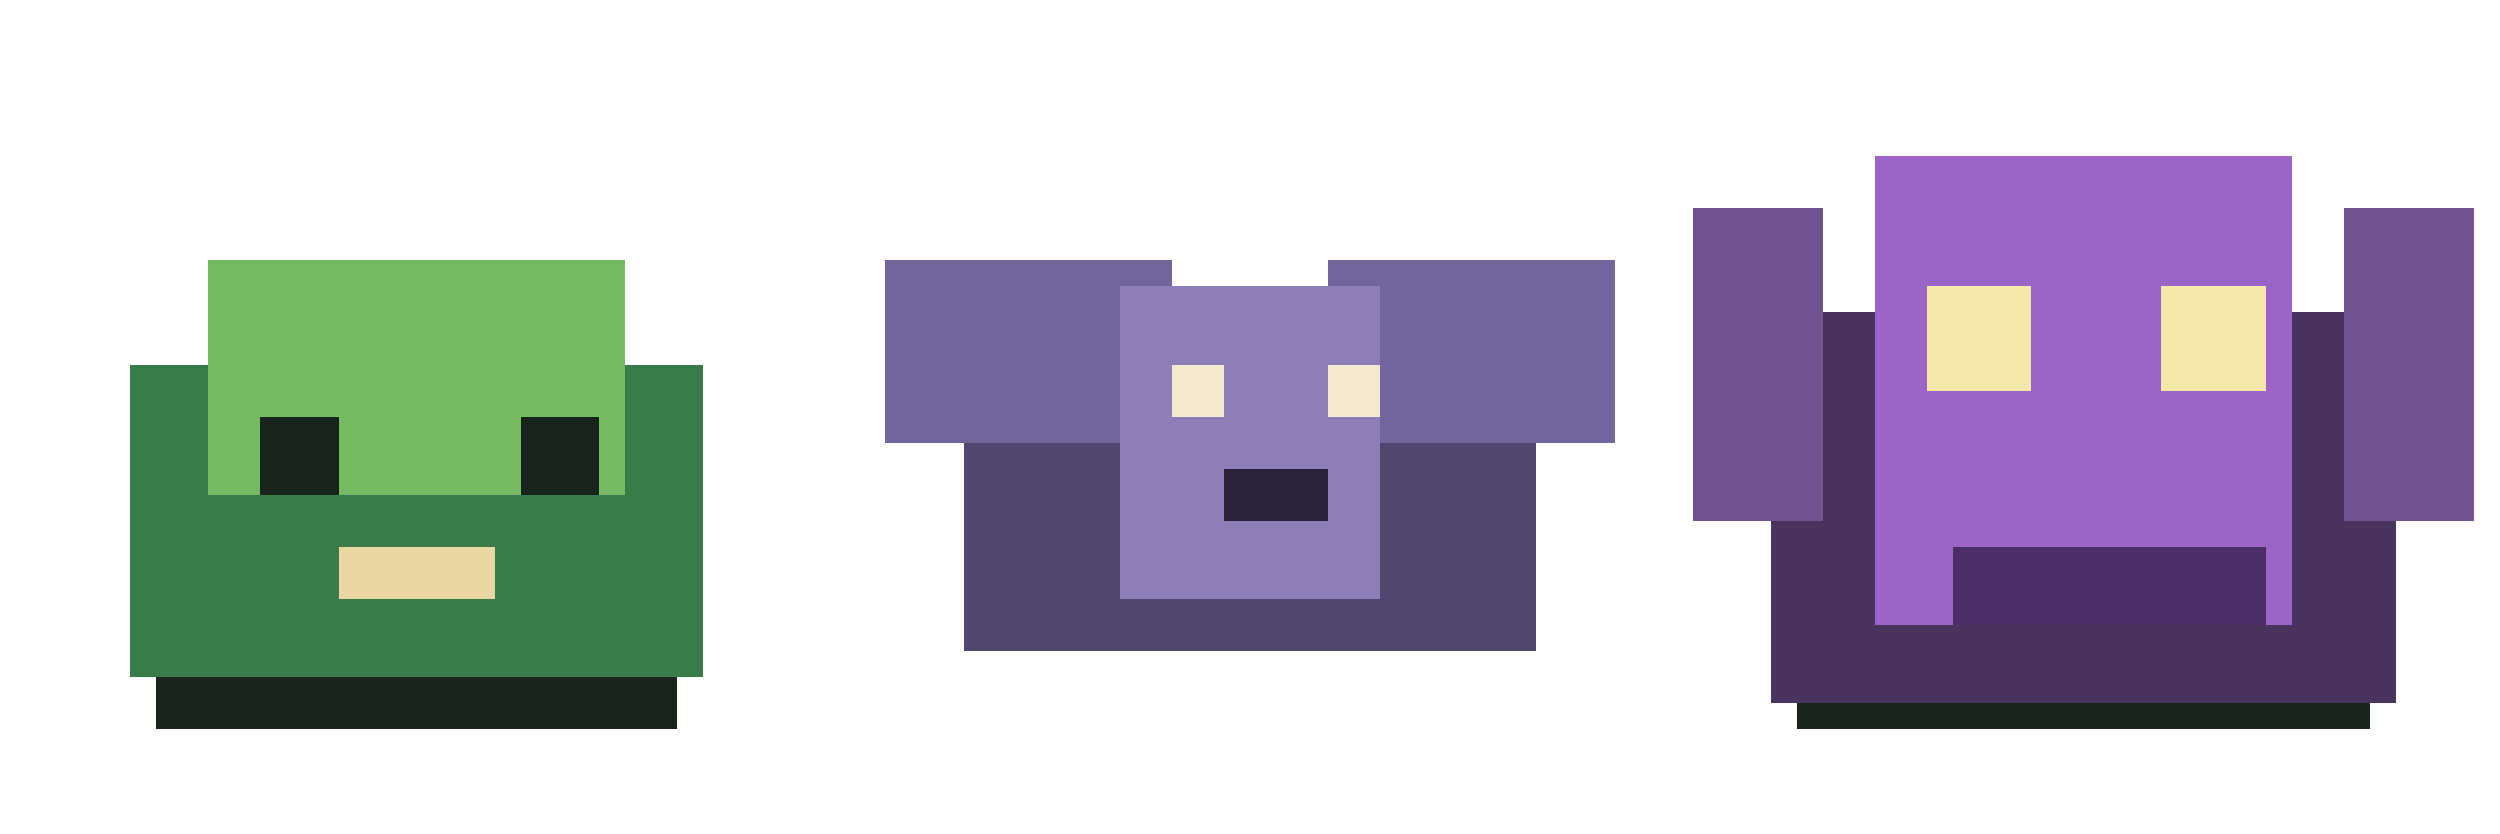
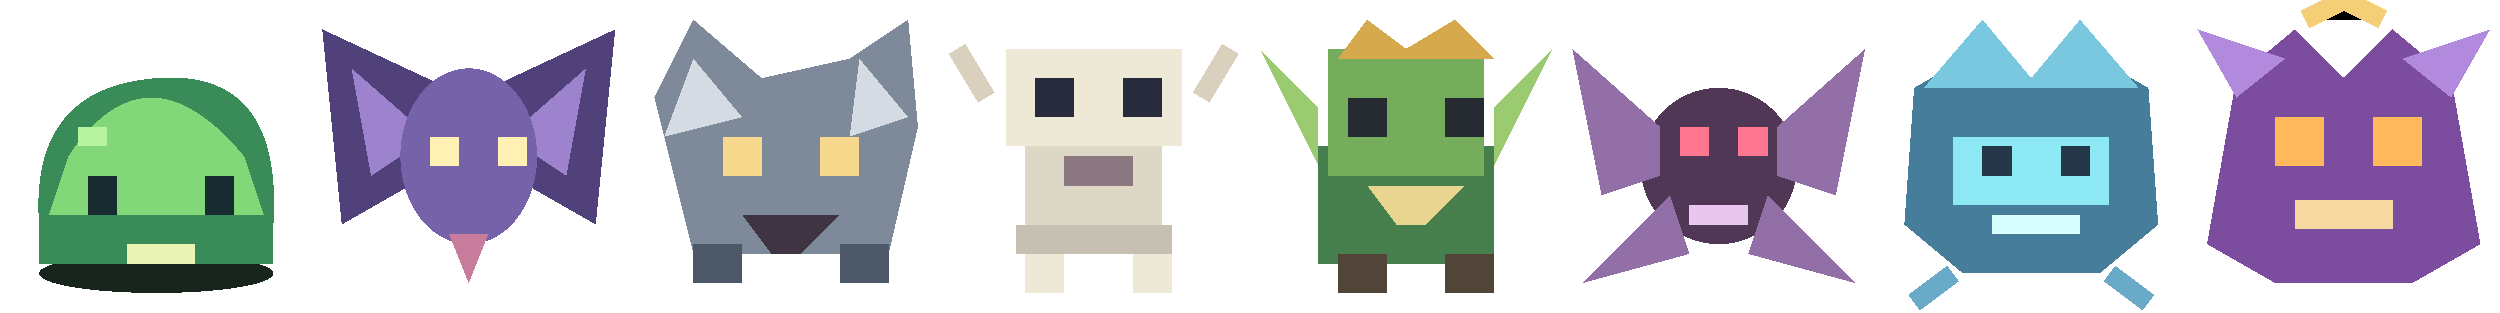
- <svg xmlns="http://www.w3.org/2000/svg" width="96" height="32" viewBox="0 0 96 32" shape-rendering="crispEdges">
+ <svg xmlns="http://www.w3.org/2000/svg" width="256" height="32" viewBox="0 0 256 32" shape-rendering="crispEdges">
  <g transform="translate(0 0)">
-     <rect x="6" y="25" width="20" height="3" fill="#17251d" />
-     <rect x="5" y="14" width="22" height="12" fill="#397b4b" />
-     <rect x="8" y="10" width="16" height="9" fill="#75bb62" />
-     <rect x="10" y="16" width="3" height="3" fill="#17251d" />
-     <rect x="20" y="16" width="3" height="3" fill="#17251d" />
-     <rect x="13" y="21" width="6" height="2" fill="#e9d6a2" />
+     <ellipse cx="16" cy="28" rx="12" ry="2" fill="#17251d" />
+     <path d="M4 23Q3 9 16 8t12 15v4H4z" fill="#398b57" />
+     <path d="M7 16q8-12 18 0l2 6H5z" fill="#82d878" />
+     <rect x="9" y="18" width="3" height="4" fill="#172b30" />
+     <rect x="21" y="18" width="3" height="4" fill="#172b30" />
+     <rect x="13" y="25" width="7" height="2" fill="#e9f4b4" />
+     <rect x="8" y="13" width="3" height="2" fill="#b7f4a0" />
  </g>
  <g transform="translate(32 0)">
-     <rect x="5" y="16" width="22" height="9" fill="#51476e" />
-     <rect x="2" y="10" width="11" height="7" fill="#72659b" />
-     <rect x="19" y="10" width="11" height="7" fill="#72659b" />
-     <rect x="11" y="11" width="10" height="12" fill="#8e7eb8" />
-     <rect x="13" y="14" width="2" height="2" fill="#f4e9cf" />
-     <rect x="19" y="14" width="2" height="2" fill="#f4e9cf" />
-     <rect x="15" y="18" width="4" height="2" fill="#2a243a" />
+     <path d="M16 10 1 3 3 23 10 19 16 27 22 19 29 23 31 3z" fill="#51417b" />
+     <path d="M4 7 12 14 6 18zM28 7 20 14 26 18z" fill="#9d83ce" />
+     <ellipse cx="16" cy="16" rx="7" ry="9" fill="#7662a9" />
+     <rect x="12" y="14" width="3" height="3" fill="#fff0b4" />
+     <rect x="19" y="14" width="3" height="3" fill="#fff0b4" />
+     <path d="M14 24 16 29 18 24" fill="#c77c9c" />
  </g>
  <g transform="translate(64 0)">
-     <rect x="5" y="25" width="22" height="3" fill="#17251d" />
-     <rect x="4" y="12" width="24" height="15" fill="#49345f" />
-     <rect x="8" y="6" width="16" height="18" fill="#9b65c8" />
-     <rect x="10" y="11" width="4" height="4" fill="#f6e8a8" />
-     <rect x="19" y="11" width="4" height="4" fill="#f6e8a8" />
-     <rect x="11" y="21" width="12" height="3" fill="#4c2e66" />
-     <rect x="1" y="8" width="5" height="12" fill="#70528f" />
-     <rect x="26" y="8" width="5" height="12" fill="#70528f" />
+     <path d="M3 10 7 2 14 8 23 6 29 2 30 13 27 26 7 26z" fill="#7e8999" />
+     <path d="M7 6 12 12 4 14zM24 6 29 12 23 14z" fill="#d4dbe2" />
+     <rect x="10" y="14" width="4" height="4" fill="#f6d98c" />
+     <rect x="20" y="14" width="4" height="4" fill="#f6d98c" />
+     <path d="M12 22h10l-4 4h-3z" fill="#3f3442" />
+     <rect x="7" y="25" width="5" height="4" fill="#4c5868" />
+     <rect x="22" y="25" width="5" height="4" fill="#4c5868" />
+   </g>
+   <g transform="translate(96 0)">
+     <rect x="9" y="12" width="14" height="12" fill="#ddd8c6" />
+     <rect x="7" y="5" width="18" height="10" fill="#eee8d6" />
+     <rect x="10" y="8" width="4" height="4" fill="#272b3c" />
+     <rect x="19" y="8" width="4" height="4" fill="#272b3c" />
+     <path d="M13 16h7v3h-7z" fill="#8c7880" />
+     <path d="M8 23h16v3H8z" fill="#c5c0b2" />
+     <rect x="9" y="26" width="4" height="4" fill="#eee8d6" />
+     <rect x="20" y="26" width="4" height="4" fill="#eee8d6" />
+     <path d="M5 10 2 5M27 10 30 5" stroke="#d9d0be" stroke-width="2" />
+   </g>
+   <g transform="translate(128 0)">
+     <rect x="7" y="15" width="18" height="12" fill="#477e4d" />
+     <path d="M7 11 1 5 7 17M25 11 31 5 25 17" fill="#9acb70" />
+     <rect x="8" y="5" width="16" height="13" fill="#76ad5d" />
+     <rect x="10" y="10" width="4" height="4" fill="#252b30" />
+     <rect x="20" y="10" width="4" height="4" fill="#252b30" />
+     <path d="M12 19h10l-4 4h-3z" fill="#e8d58f" />
+     <rect x="9" y="26" width="5" height="4" fill="#514438" />
+     <rect x="20" y="26" width="5" height="4" fill="#514438" />
+     <path d="M9 6 12 2 16 5 21 2 25 6" fill="#d5a94c" />
+   </g>
+   <g transform="translate(160 0)">
+     <ellipse cx="16" cy="17" rx="8" ry="8" fill="#503755" />
+     <path d="M10 13 1 5 4 20 10 18M22 13 31 5 28 20 22 18M11 20 2 29 13 26M21 20 30 29 19 26" fill="#9270a7" />
+     <rect x="12" y="13" width="3" height="3" fill="#ff7691" />
+     <rect x="18" y="13" width="3" height="3" fill="#ff7691" />
+     <path d="M13 22h6" stroke="#e8c7ee" stroke-width="2" />
+   </g>
+   <g transform="translate(192 0)">
+     <path d="M3 23 4 9 11 5 16 8 21 5 28 9 29 23 23 28 9 28z" fill="#467d9a" />
+     <path d="M5 9 11 2 16 8 21 2 27 9" fill="#79c8df" />
+     <path d="M8 14h16v7H8z" fill="#8ce8f2" />
+     <rect x="11" y="15" width="3" height="3" fill="#26374a" />
+     <rect x="19" y="15" width="3" height="3" fill="#26374a" />
+     <path d="M12 23h9" stroke="#d7ffff" stroke-width="2" />
+     <path d="M8 28 4 31M24 28 28 31" stroke="#6aaac9" stroke-width="2" />
+   </g>
+   <g transform="translate(224 0)">
+     <path d="M2 25 5 8 11 3 16 8 21 3 27 8 30 25 23 29H9z" fill="#7c4d9e" />
+     <path d="M5 10 1 3 10 6M27 10 31 3 22 6" fill="#b28add" />
+     <rect x="9" y="12" width="5" height="5" fill="#ffb85b" />
+     <rect x="19" y="12" width="5" height="5" fill="#ffb85b" />
+     <path d="M11 22h10" stroke="#f7d8a0" stroke-width="3" />
+     <path d="M12 2 16 0 20 2" stroke="#f4cf77" stroke-width="2" />
  </g>
</svg>
